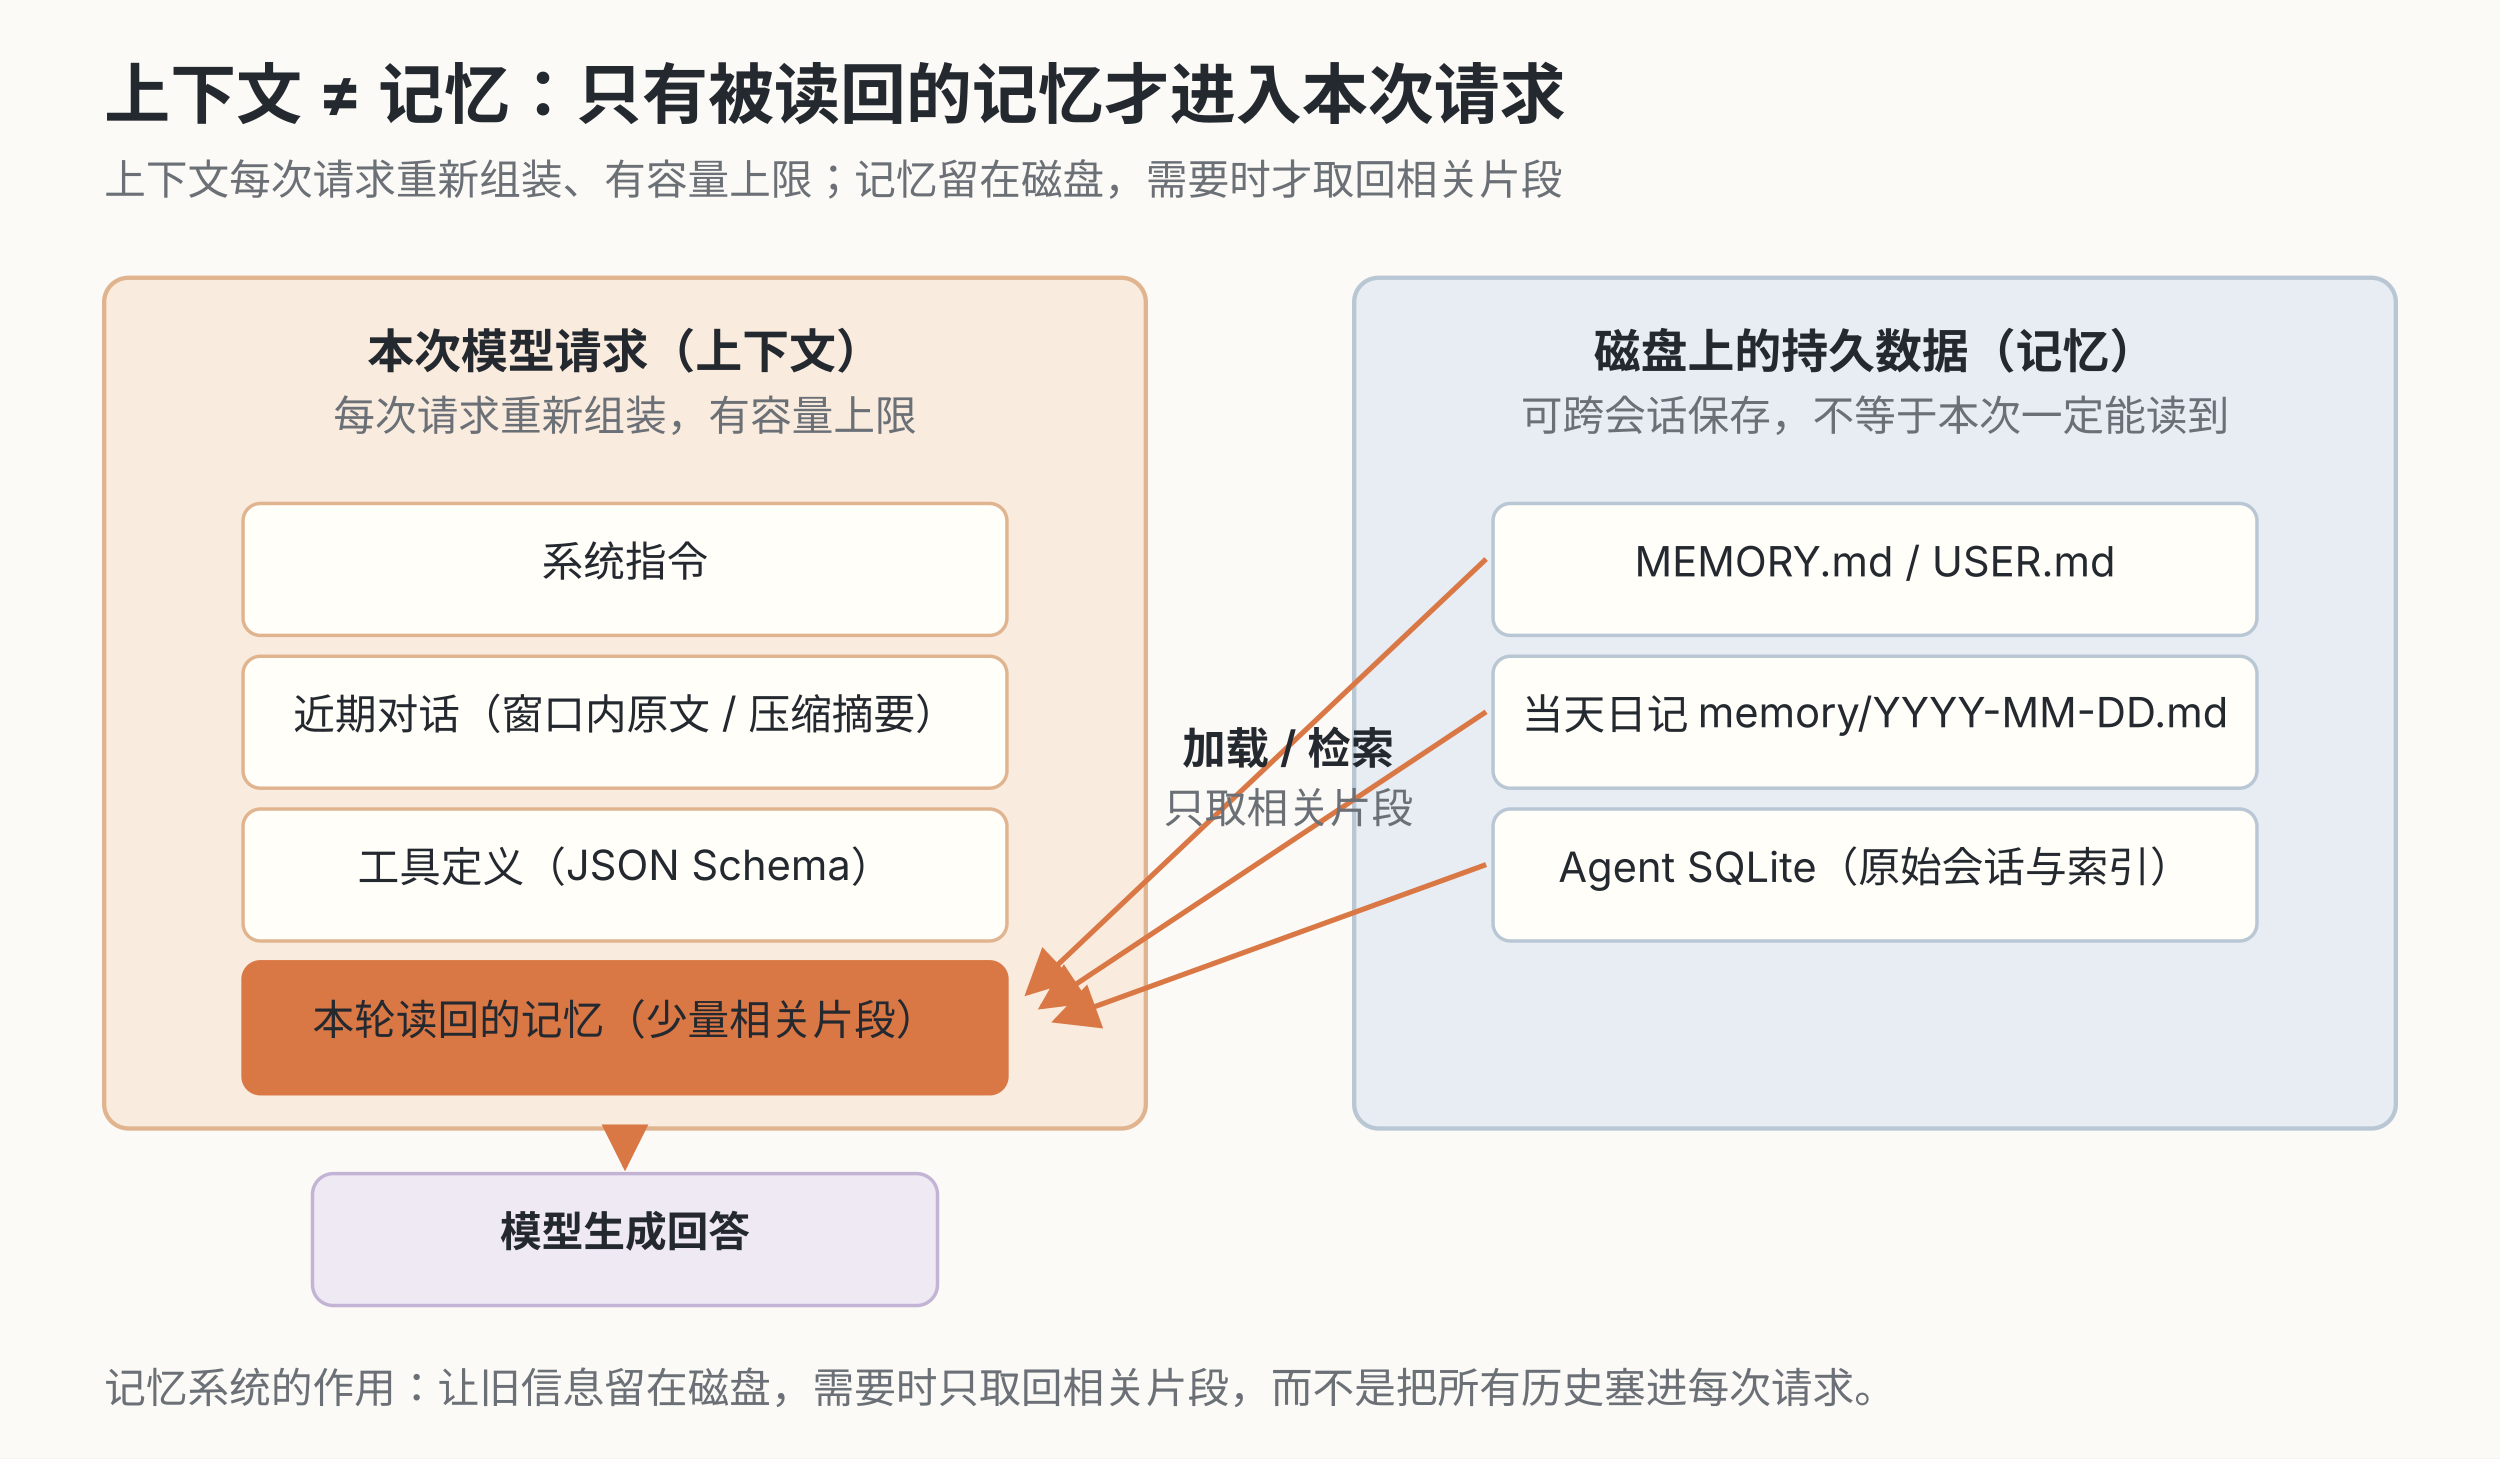
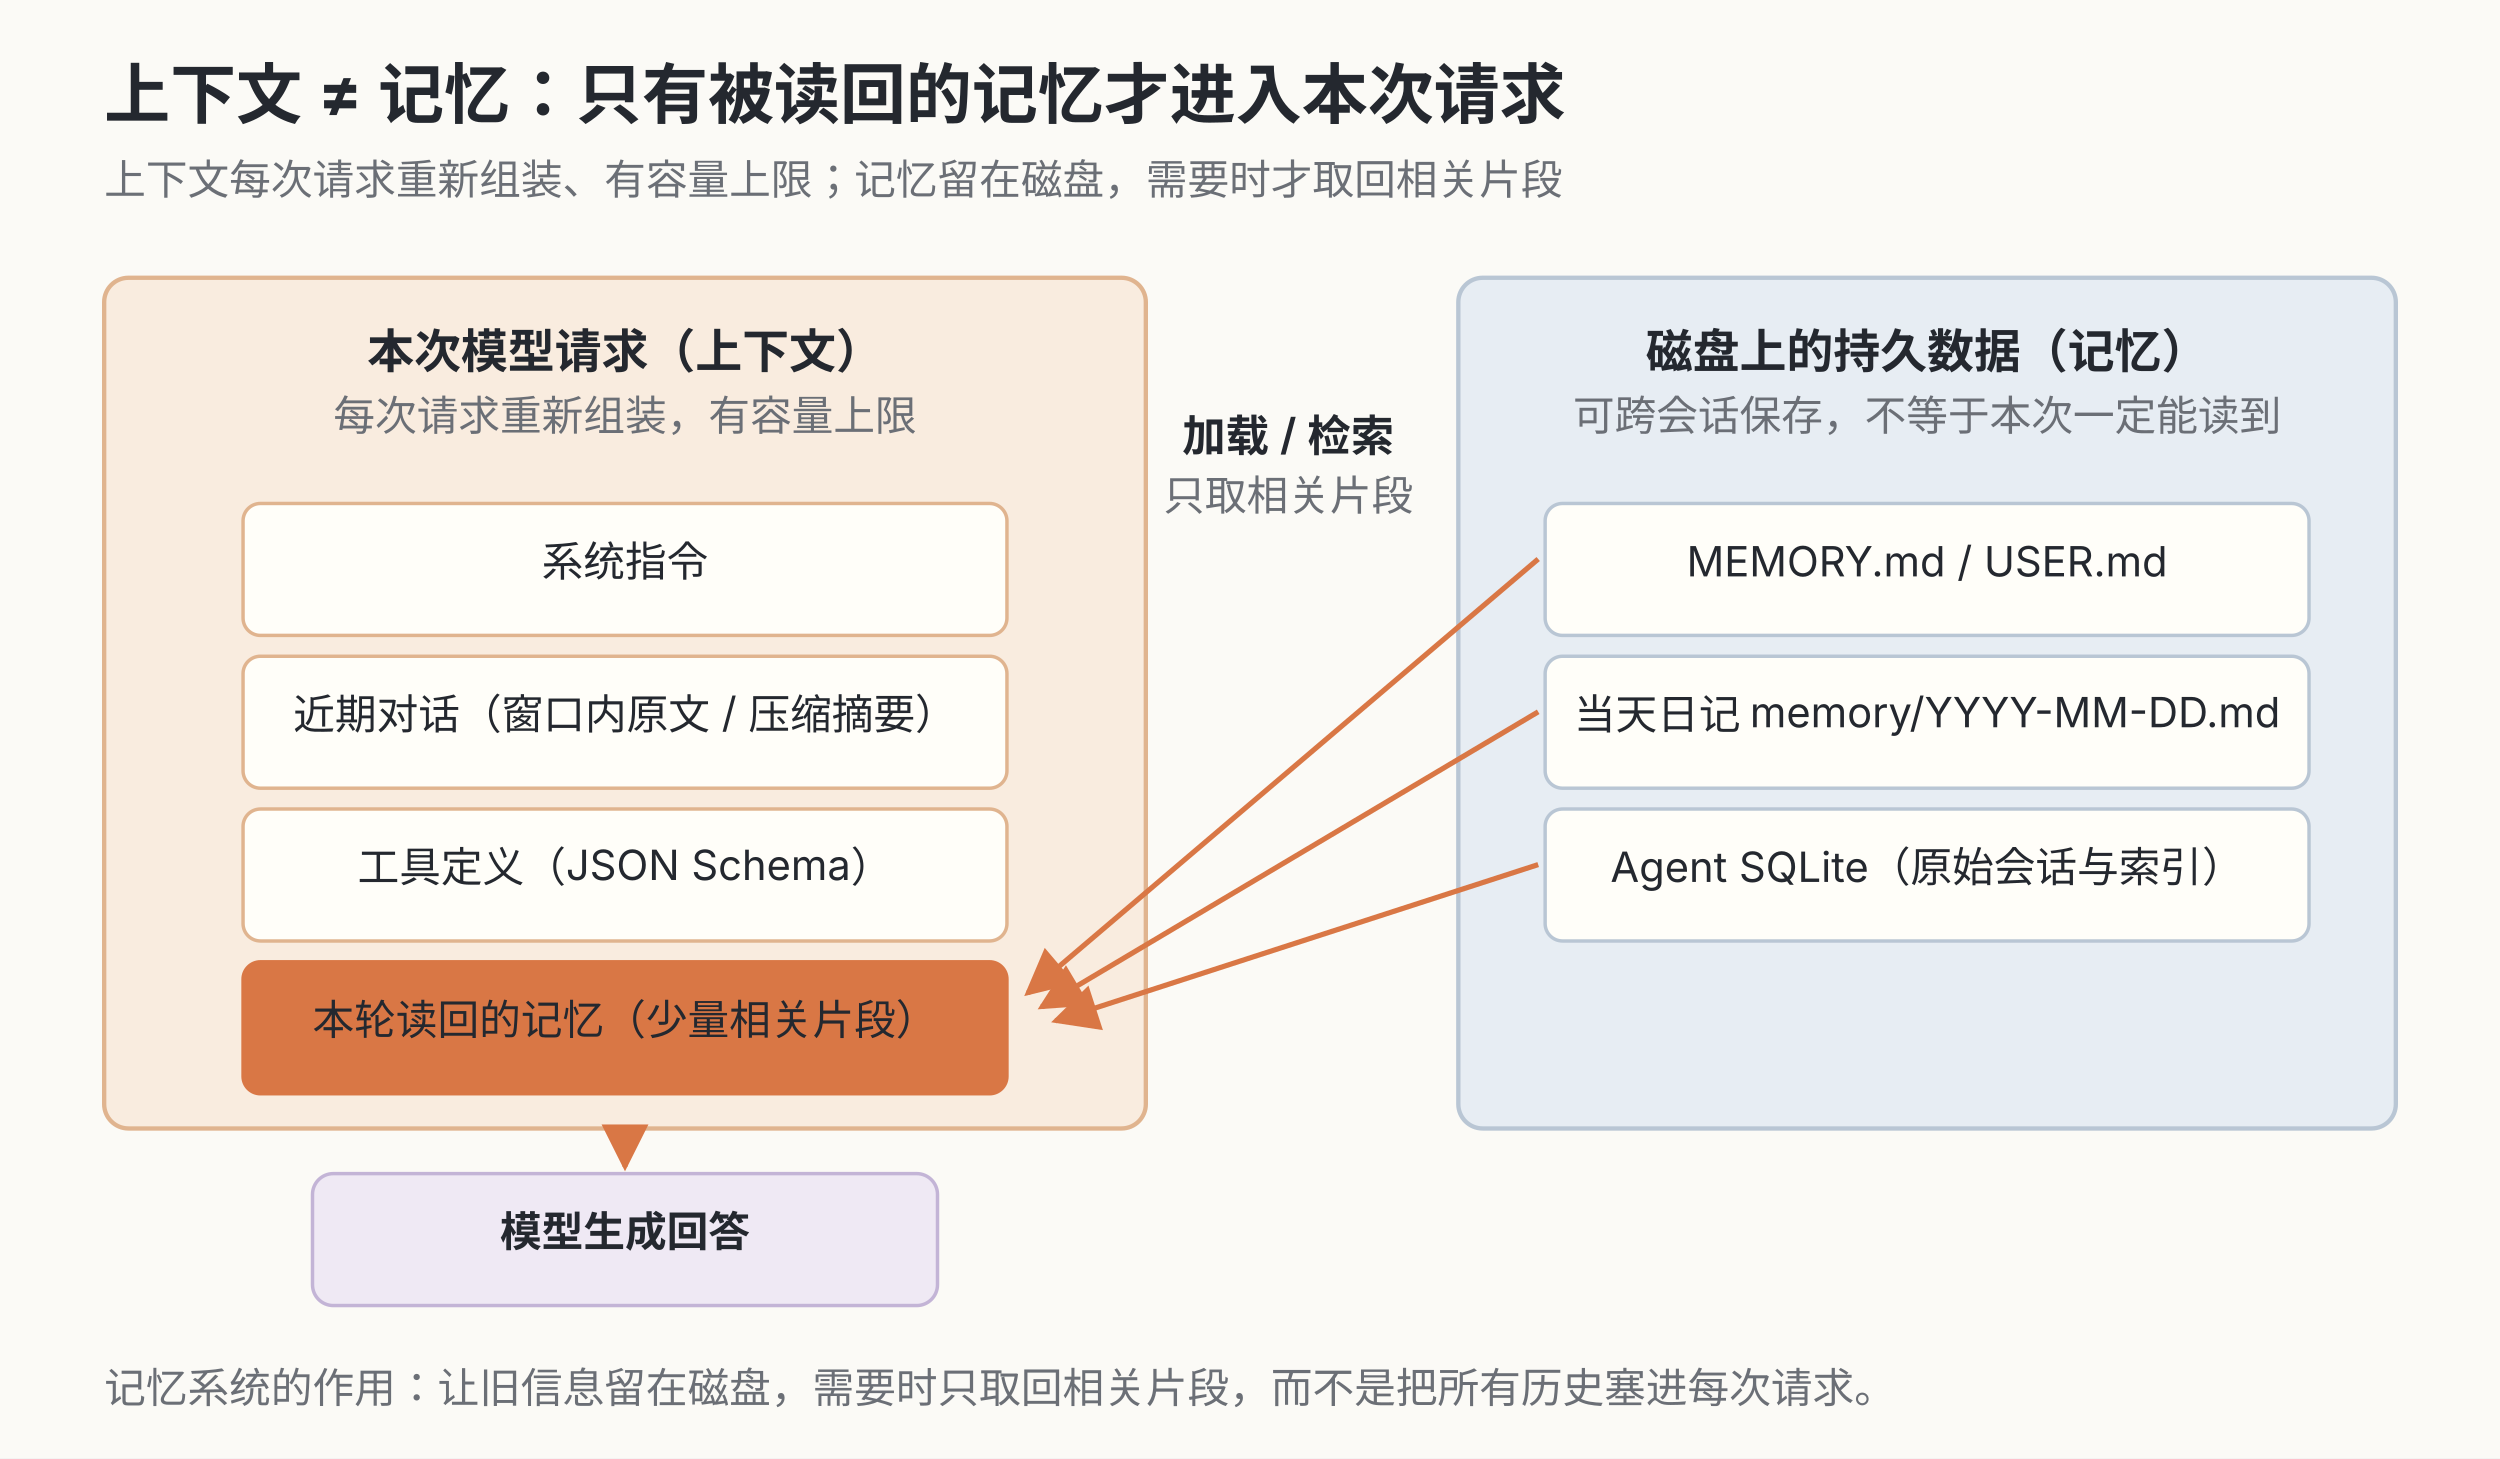
<svg xmlns="http://www.w3.org/2000/svg" viewBox="0 0 1440 840" role="img" aria-labelledby="svgTitle">
  <defs>
    <marker id="arrow" viewBox="0 0 10 10" refX="9" refY="5" markerWidth="9" markerHeight="9" orient="auto">
      <path d="M0,0 L10,5 L0,10 z" fill="#d97745" />
    </marker>
    <style>
      text { font-family: system-ui, -apple-system, "PingFang SC", "Microsoft YaHei", sans-serif; fill: #24282f; }
      .title { font-size: 38px; font-weight: 700; }
      .sub { font-size: 24px; fill: #6b6f76; }
      .head { font-size: 27px; font-weight: 600; }
      .body { font-size: 24px; }
      .chip { stroke-width: 2; rx: 10; }
    </style>
  </defs>
  <rect width="1440" height="840" fill="#fbfaf6" />
  <text data-svg-label="" class="title" x="60" y="68">上下文 ≠ 记忆：只有被读回的记忆才进入本次请求</text>
  <text data-svg-label="" class="sub" x="60" y="112">上下文每次请求重新组装、有容量上限；记忆留在磁盘，需要时才取回相关片段</text>
  <rect id="node-1" data-svg-box="" x="60" y="160" width="600" height="490" rx="14" fill="#f9ecdf" stroke="#e0b48f" stroke-width="2.5" />
  <text data-svg-container="node-1" class="head" x="360" y="212" text-anchor="middle">本次模型请求（上下文）</text>
  <text data-svg-container="node-1" class="sub" x="360" y="248" text-anchor="middle">每次请求重新组装，有容量上限</text>
  <rect id="node-2" data-svg-box="" class="chip" x="140" y="290" width="440" height="76" fill="#fffef9" stroke="#e0b48f" />
  <text data-svg-container="node-2" class="body" x="360" y="332" text-anchor="middle">系统指令</text>
  <rect id="node-3" data-svg-box="" class="chip" x="140" y="378" width="440" height="76" fill="#fffef9" stroke="#e0b48f" />
  <text data-svg-container="node-3" class="body" x="360" y="420" text-anchor="middle">近期对话（窗口内原文 / 压缩摘要）</text>
  <rect id="node-4" data-svg-box="" class="chip" x="140" y="466" width="440" height="76" fill="#fffef9" stroke="#e0b48f" />
  <text data-svg-container="node-4" class="body" x="360" y="508" text-anchor="middle">工具定义（JSON Schema）</text>
  <rect id="node-5" data-svg-box="" class="chip" x="140" y="554" width="440" height="76" fill="#d97745" stroke="#d97745" />
  <text data-svg-container="node-5" class="body" x="360" y="596" text-anchor="middle" fill="#ffffff">本轮读回的记忆（少量相关片段）</text>
-   <rect id="node-6" data-svg-box="" x="780" y="160" width="600" height="490" rx="14" fill="#e7edf3" stroke="#b9c6d4" stroke-width="2.5" />
-   <text data-svg-container="node-6" class="head" x="1080" y="212" text-anchor="middle">磁盘上的持久数据（记忆）</text>
-   <text data-svg-container="node-6" class="sub" x="1080" y="248" text-anchor="middle">可跨会话保存，不等于本次一定能读到</text>
-   <rect id="node-7" data-svg-box="" class="chip" x="860" y="290" width="440" height="76" fill="#fffef9" stroke="#b9c6d4" />
-   <text data-svg-container="node-7" class="body" x="1080" y="332" text-anchor="middle">MEMORY.md / USER.md</text>
-   <rect id="node-8" data-svg-box="" class="chip" x="860" y="378" width="440" height="76" fill="#fffef9" stroke="#b9c6d4" />
-   <text data-svg-container="node-8" class="body" x="1080" y="420" text-anchor="middle">当天日记 memory/YYYY-MM-DD.md</text>
-   <rect id="node-9" data-svg-box="" class="chip" x="860" y="466" width="440" height="76" fill="#fffef9" stroke="#b9c6d4" />
-   <text data-svg-container="node-9" class="body" x="1080" y="508" text-anchor="middle">Agent SQLite（原始会话与索引）</text>
-   <line x1="856" y1="322" x2="592" y2="572" stroke="#d97745" stroke-width="3" marker-end="url(#arrow)" />
-   <line x1="856" y1="410" x2="600" y2="580" stroke="#d97745" stroke-width="3" marker-end="url(#arrow)" />
-   <line x1="856" y1="498" x2="608" y2="588" stroke="#d97745" stroke-width="3" marker-end="url(#arrow)" />
-   <text data-svg-label="" x="742" y="440" text-anchor="middle" font-size="25" font-weight="600" fill="#d97745">加载 / 检索</text>
-   <text data-svg-label="" x="742" y="474" text-anchor="middle" class="sub">只取相关片段</text>
+   <rect id="node-6" data-svg-box="" x="840" y="160" width="540" height="490" rx="14" fill="#e7edf3" stroke="#b9c6d4" stroke-width="2.5" />
+   <text data-svg-container="node-6" class="head" x="1110" y="212" text-anchor="middle">磁盘上的持久数据（记忆）</text>
+   <text data-svg-container="node-6" class="sub" x="1110" y="248" text-anchor="middle">可跨会话保存，不等于本次一定能读到</text>
+   <rect id="node-7" data-svg-box="" class="chip" x="890" y="290" width="440" height="76" fill="#fffef9" stroke="#b9c6d4" />
+   <text data-svg-container="node-7" class="body" x="1110" y="332" text-anchor="middle">MEMORY.md / USER.md</text>
+   <rect id="node-8" data-svg-box="" class="chip" x="890" y="378" width="440" height="76" fill="#fffef9" stroke="#b9c6d4" />
+   <text data-svg-container="node-8" class="body" x="1110" y="420" text-anchor="middle">当天日记 memory/YYYY-MM-DD.md</text>
+   <rect id="node-9" data-svg-box="" class="chip" x="890" y="466" width="440" height="76" fill="#fffef9" stroke="#b9c6d4" />
+   <text data-svg-container="node-9" class="body" x="1110" y="508" text-anchor="middle">Agent SQLite（原始会话与索引）</text>
+   <line x1="886" y1="322" x2="592" y2="572" stroke="#d97745" stroke-width="3" marker-end="url(#arrow)" />
+   <line x1="886" y1="410" x2="600" y2="580" stroke="#d97745" stroke-width="3" marker-end="url(#arrow)" />
+   <line x1="886" y1="498" x2="608" y2="588" stroke="#d97745" stroke-width="3" marker-end="url(#arrow)" />
+   <text data-svg-label="" x="742" y="260" text-anchor="middle" font-size="25" font-weight="600" fill="#d97745">加载 / 检索</text>
+   <text data-svg-label="" x="742" y="294" text-anchor="middle" class="sub">只取相关片段</text>
  <line x1="360" y1="650" x2="360" y2="672" stroke="#d97745" stroke-width="3" marker-end="url(#arrow)" />
  <rect id="node-10" data-svg-box="" x="180" y="676" width="360" height="76" rx="12" fill="#efe9f4" stroke="#c3b4d6" stroke-width="2" />
  <text data-svg-container="node-10" class="body" x="360" y="718" text-anchor="middle" font-weight="600">模型生成回答</text>
  <text data-svg-label="" class="sub" x="60" y="808">记忆系统的作用：让旧信息留在磁盘，需要时只取回相关片段，而不是把所有历史塞进每次请求。</text>
</svg>
